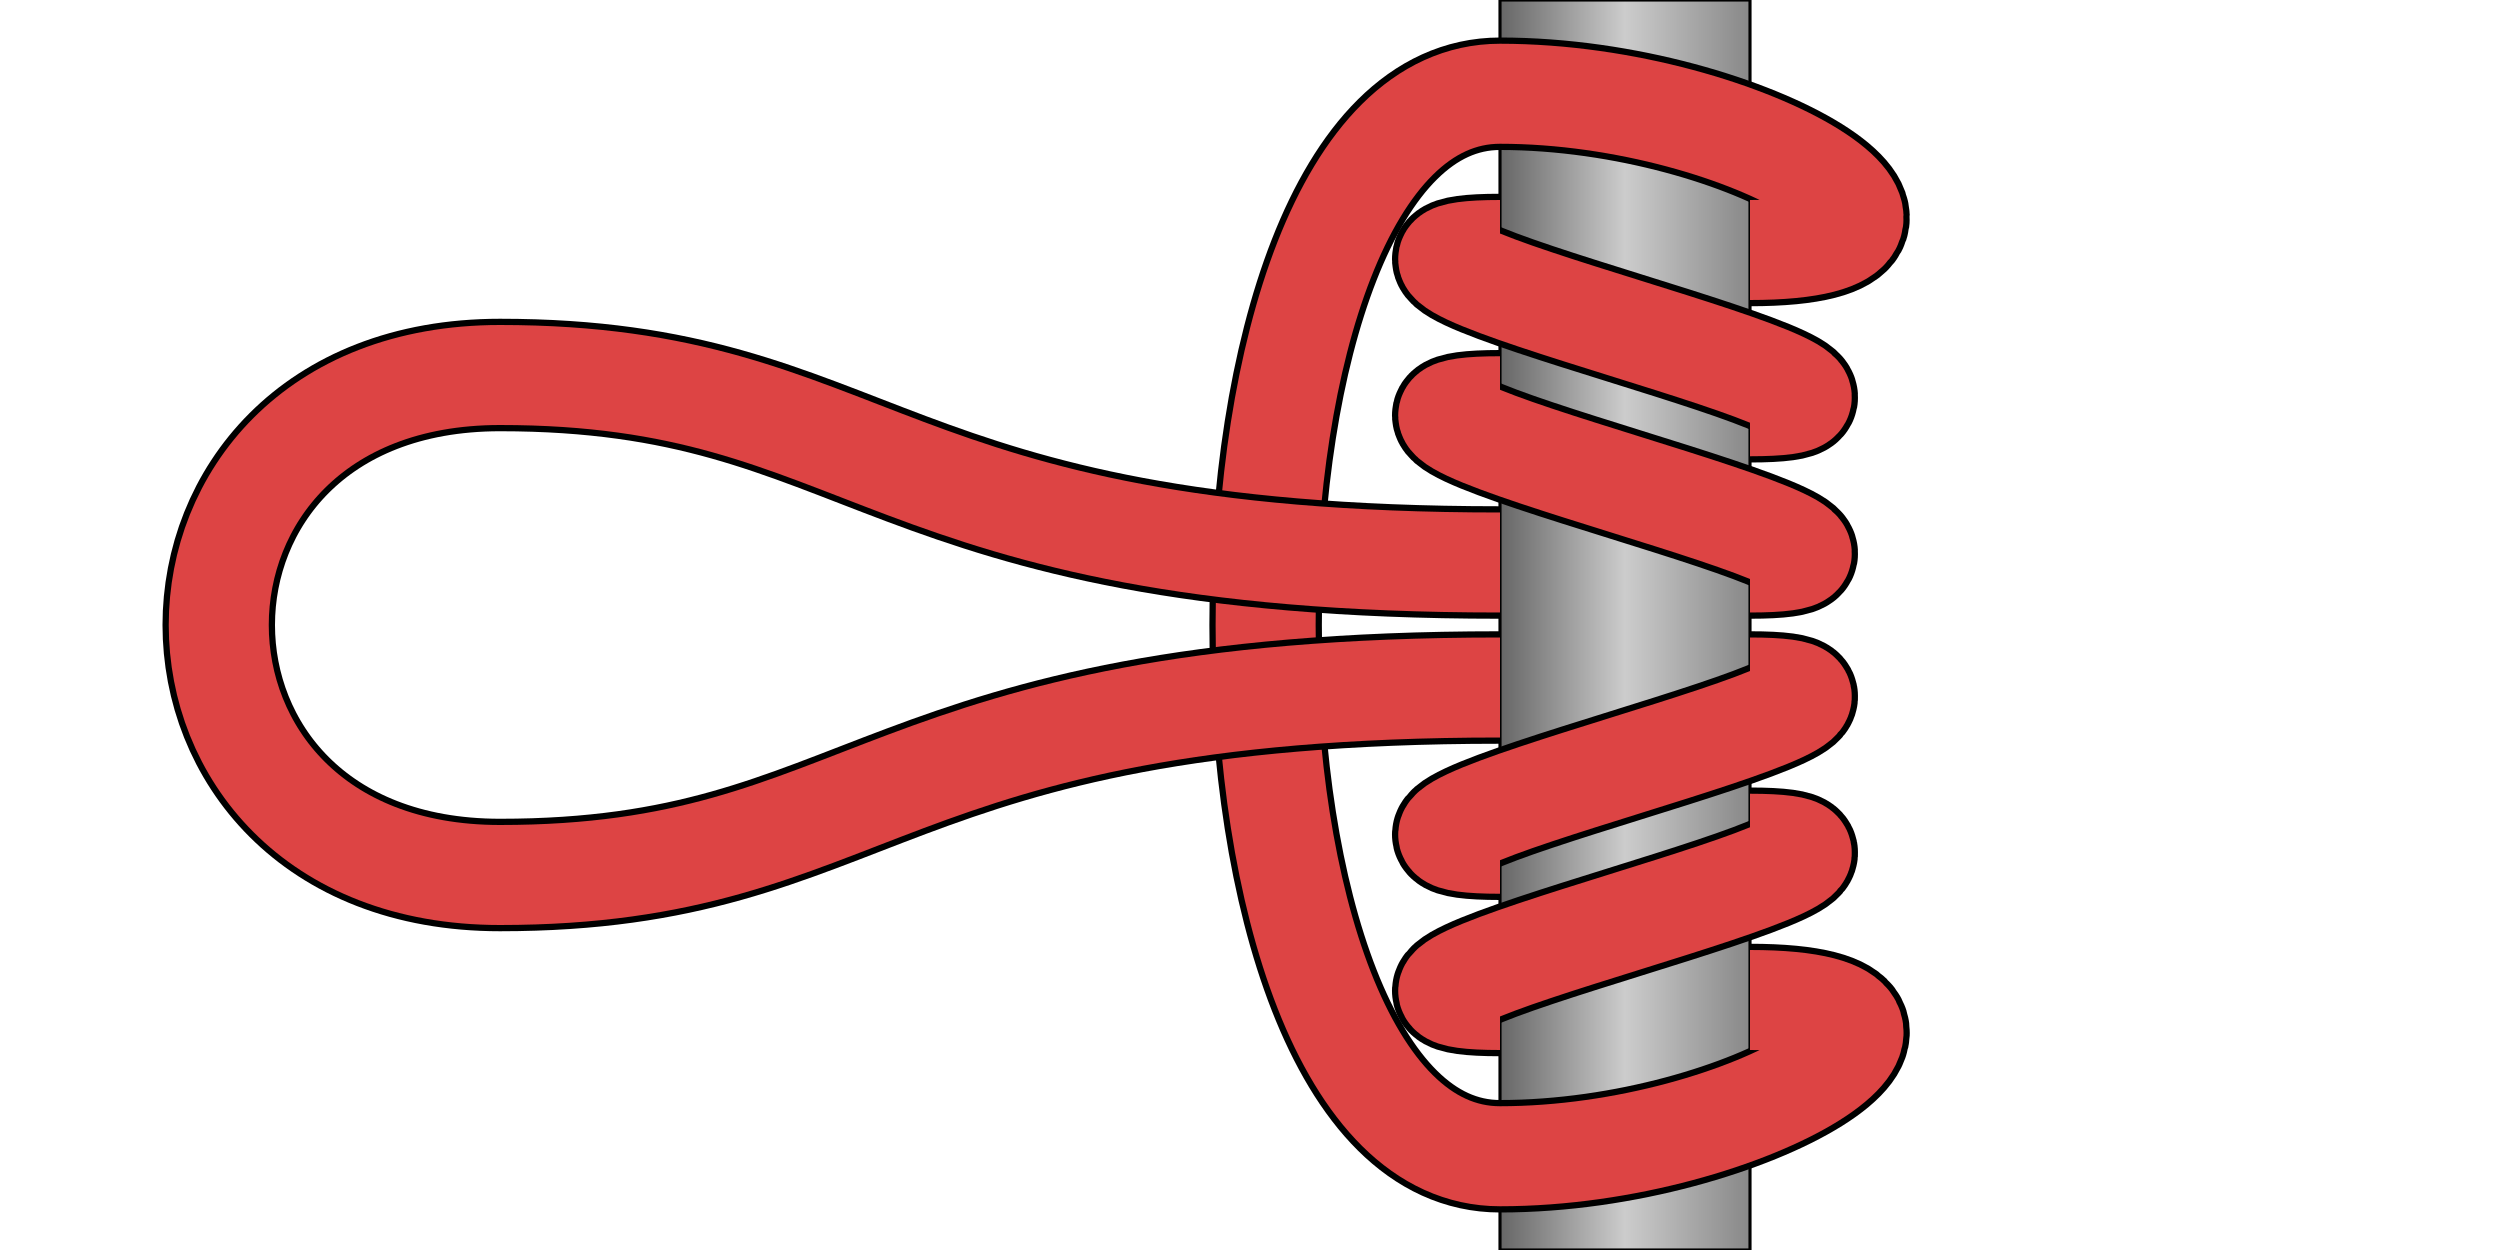
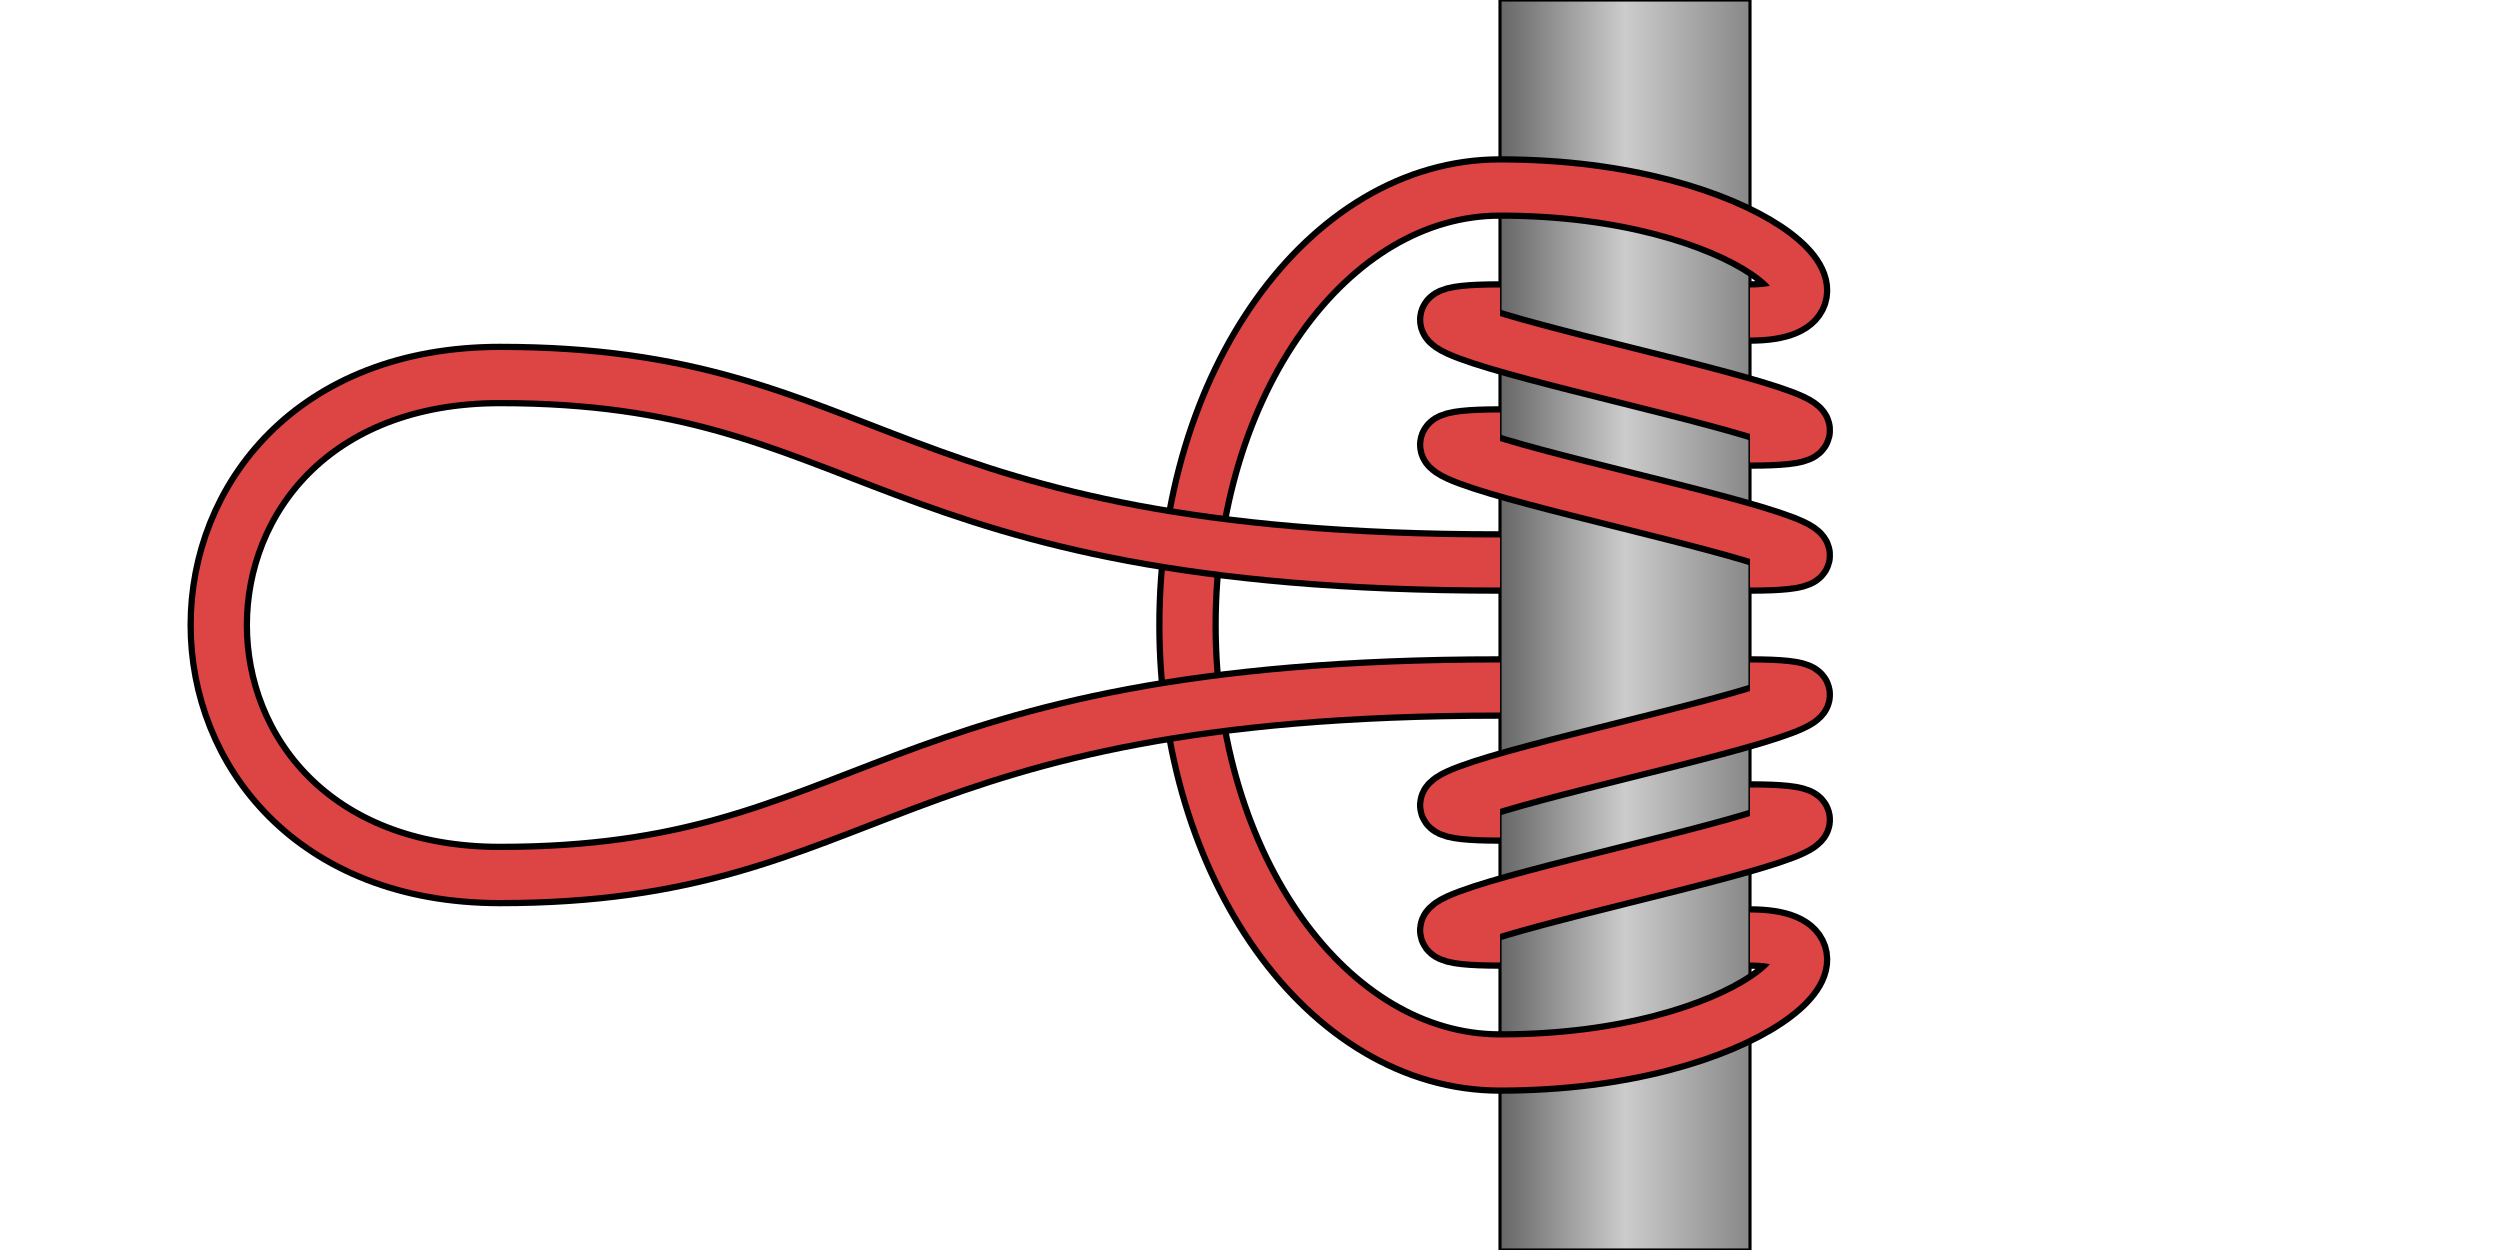
<svg xmlns="http://www.w3.org/2000/svg" version="1.1" baseProfile="full" width="400" height="200" viewBox="0 0 200 100">
  <defs>
    <linearGradient id="PipeGradient" x1="0" x2="1" y1="0" y2="0">
      <stop offset="0%" stop-color="#666" />
      <stop offset="50%" stop-color="#CCC" />
      <stop offset="100%" stop-color="#888" />
    </linearGradient>
  </defs>
  <rect x="120" y="0" width="20" height="100" stroke="black" stroke-width="0.25" fill="url(#PipeGradient)" />
-   <path d="M 140 20 C 160 20 140 7.5, 120 7.5 C 95 7.5, 95 92.5, 120 92.5 C 140 92.5, 160 80, 140 80" stroke="black" stroke-width="9" fill="transparent" />
-   <path d="M 140 20 C 160 20 140 7.5, 120 7.5 C 95 7.5, 95 92.5, 120 92.5 C 140 92.5, 160 80, 140 80" stroke="#D44" stroke-width="8" fill="transparent" />
-   <path d="M 140 32.5 C 160 32.5, 100 20, 120 20" stroke="black" stroke-width="9" fill="transparent" />
-   <path d="M 140 32.5 C 160 32.5, 100 20, 120 20" stroke="#D44" stroke-width="8" fill="transparent" />
-   <path d="M 140 45 C 160 45, 100 32.5, 120 32.5" stroke="black" stroke-width="9" fill="transparent" />
-   <path d="M 140 45 C 160 45, 100 32.5, 120 32.5" stroke="#D44" stroke-width="8" fill="transparent" />
-   <path d="M 140 55 C 160 55, 100 67.5, 120 67.5" stroke="black" stroke-width="9" fill="transparent" />
-   <path d="M 140 55 C 160 55, 100 67.5, 120 67.5" stroke="#D44" stroke-width="8" fill="transparent" />
-   <path d="M 140 67.5 C 160 67.5, 100 80, 120 80" stroke="black" stroke-width="9" fill="transparent" />
-   <path d="M 140 67.5 C 160 67.5, 100 80, 120 80" stroke="#D44" stroke-width="8" fill="transparent" />
-   <path d="M 120 45 C 70 45, 70 30, 40 30 C 10 30, 10 70, 40 70 C 70 70, 70 55, 120 55" stroke="black" stroke-width="9" fill="transparent" />
-   <path d="M 120 45 C 70 45, 70 30, 40 30 C 10 30, 10 70, 40 70 C 70 70, 70 55, 120 55" stroke="#D44" stroke-width="8" fill="transparent" />
+   <path d="M 140 25 C 150 25 140 15, 120 15 A 25 35, 180,0,0, 120 85 C 140 85, 150 75, 140 75" stroke="black" stroke-width="5" fill="transparent" />
+   <path d="M 140 25 C 150 25 140 15, 120 15 A 25 35, 180,0,0, 120 85 C 140 85, 150 75, 140 75" stroke="#D44" stroke-width="4" fill="transparent" />
+   <path d="M 140 35 C 160 35, 100 25, 120 25" stroke="black" stroke-width="5" fill="transparent" />
+   <path d="M 140 35 C 160 35, 100 25, 120 25" stroke="#D44" stroke-width="4" fill="transparent" />
+   <path d="M 140 45 C 160 45, 100 35, 120 35" stroke="black" stroke-width="5" fill="transparent" />
+   <path d="M 140 45 C 160 45, 100 35, 120 35" stroke="#D44" stroke-width="4" fill="transparent" />
+   <path d="M 140 55 C 160 55, 100 65, 120 65" stroke="black" stroke-width="5" fill="transparent" />
+   <path d="M 140 55 C 160 55, 100 65, 120 65" stroke="#D44" stroke-width="4" fill="transparent" />
+   <path d="M 140 65 C 160 65, 100 75, 120 75" stroke="black" stroke-width="5" fill="transparent" />
+   <path d="M 140 65 C 160 65, 100 75, 120 75" stroke="#D44" stroke-width="4" fill="transparent" />
+   <path d="M 120 45 C 70 45, 70 30, 40 30 C 10 30, 10 70, 40 70 C 70 70, 70 55, 120 55" stroke="black" stroke-width="5" fill="transparent" />
+   <path d="M 120 45 C 70 45, 70 30, 40 30 C 10 30, 10 70, 40 70 C 70 70, 70 55, 120 55" stroke="#D44" stroke-width="4" fill="transparent" />
</svg>
